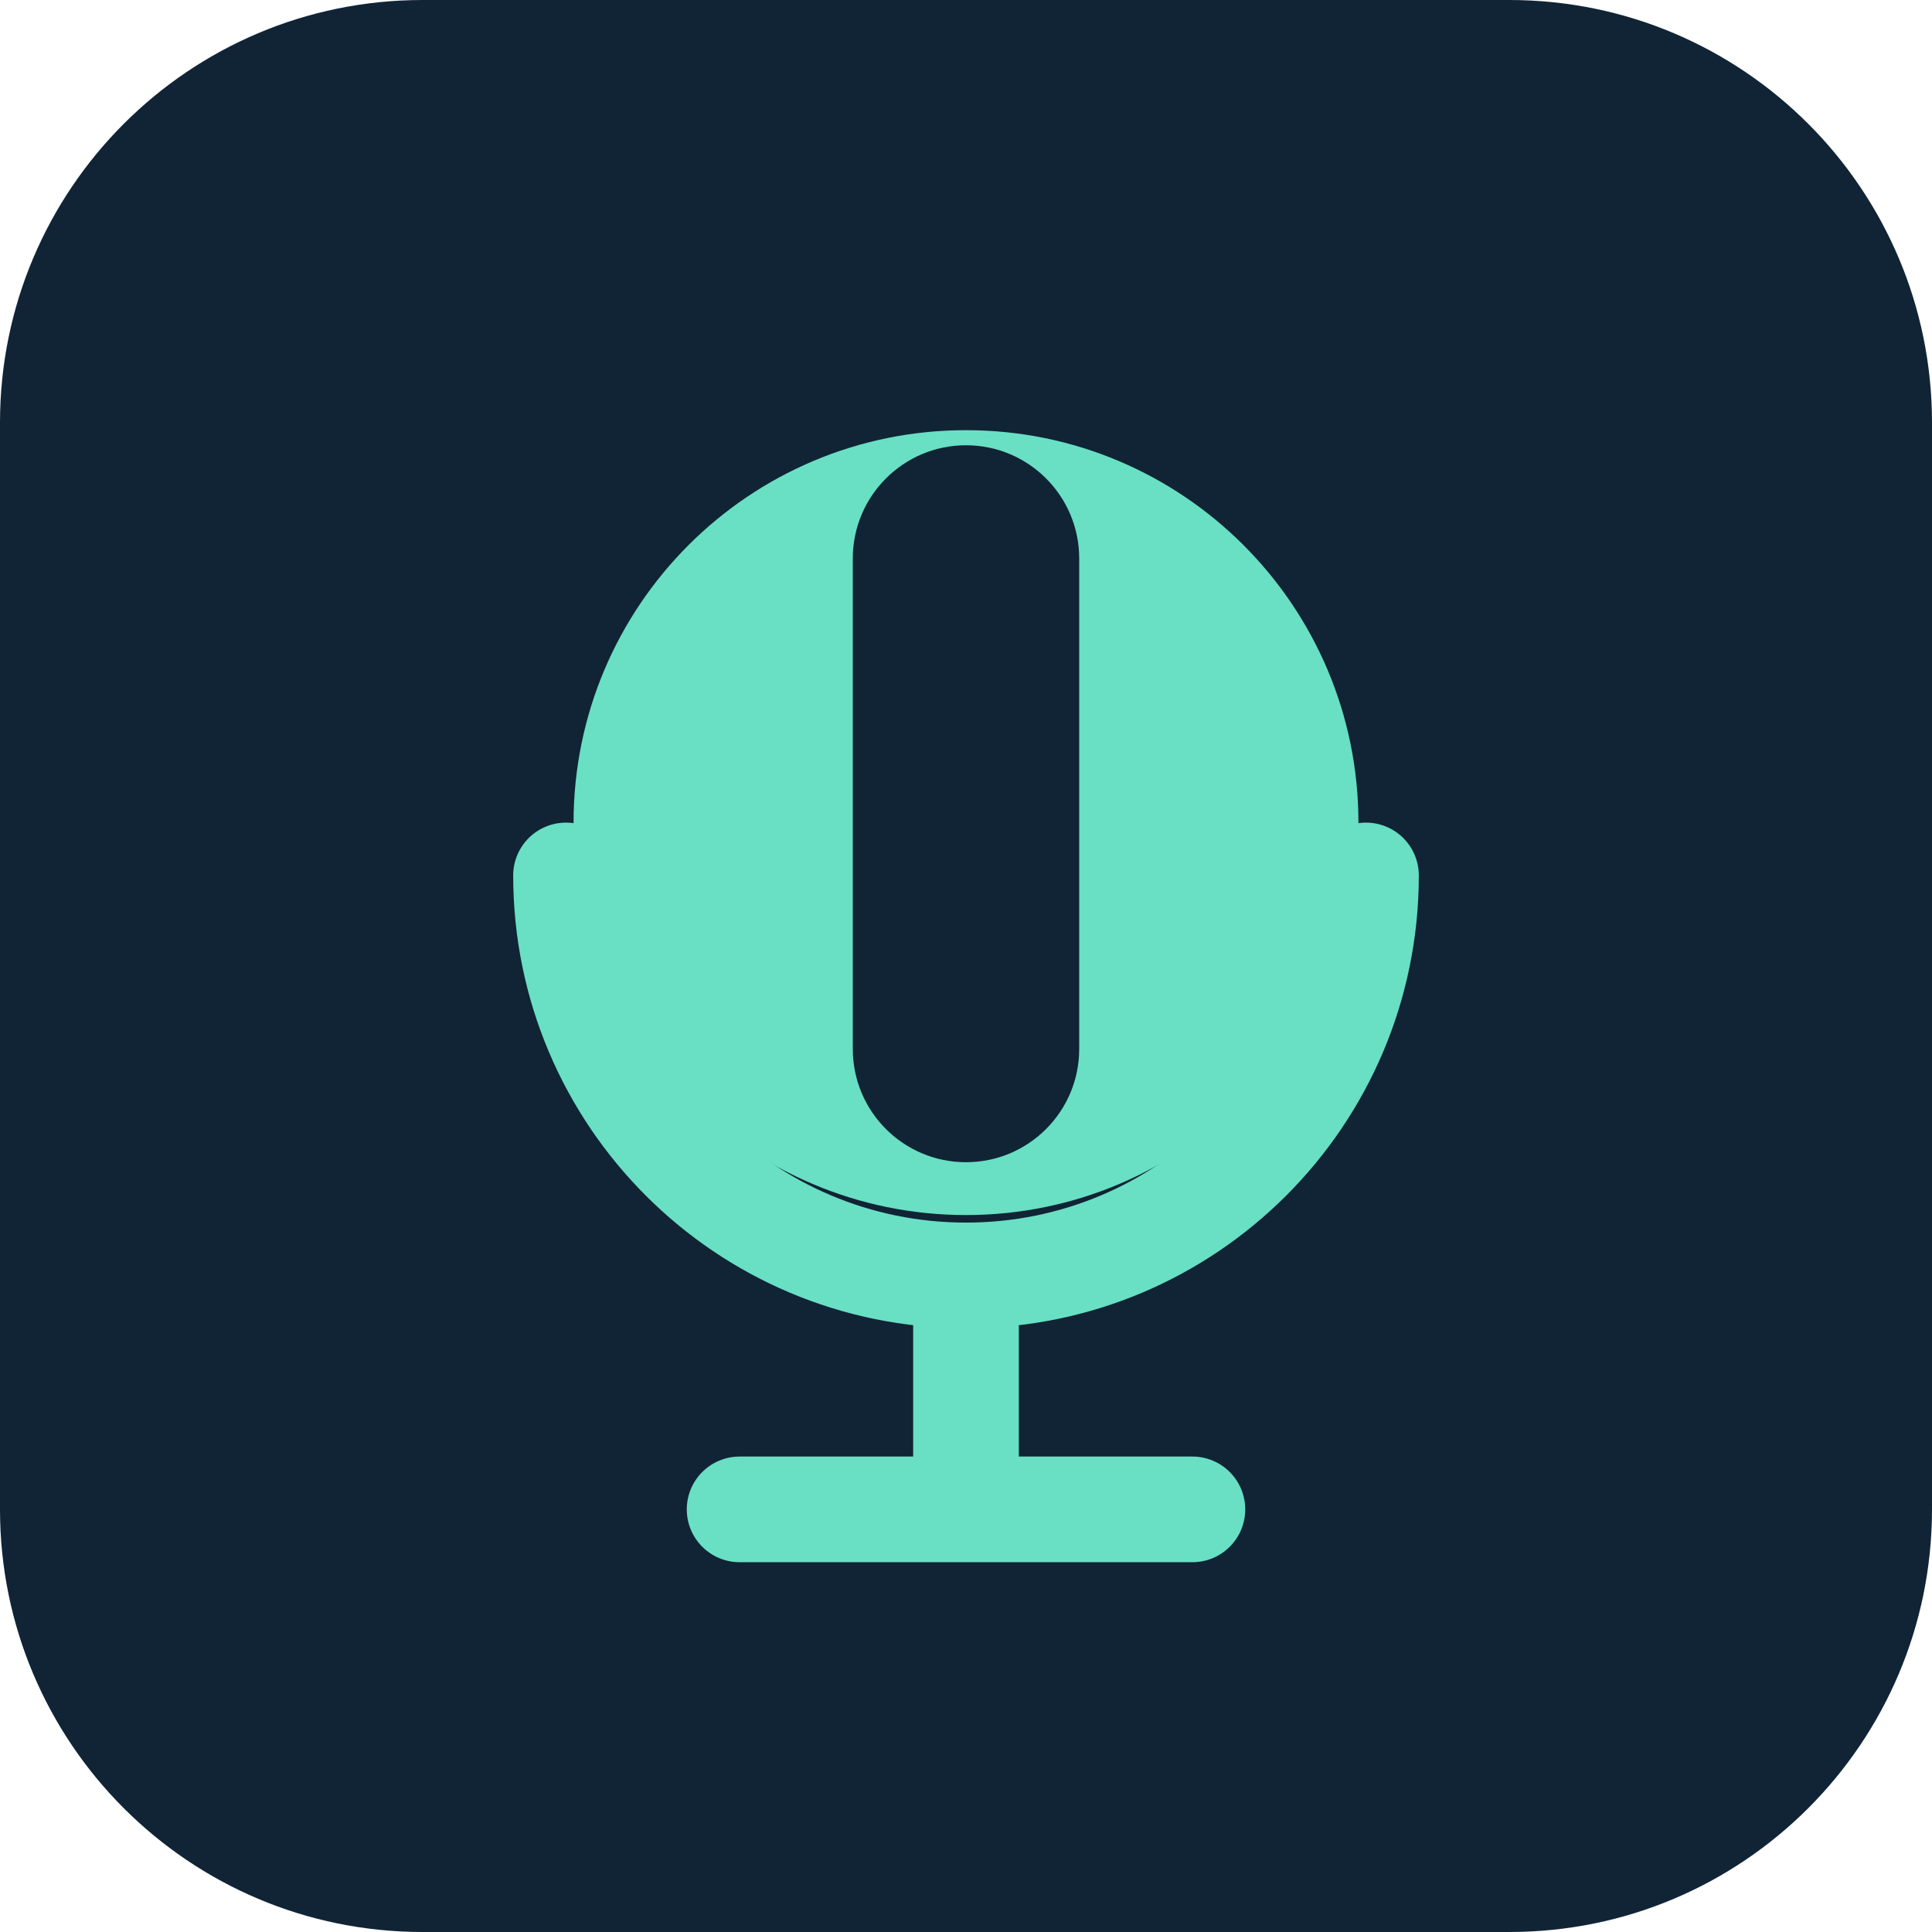
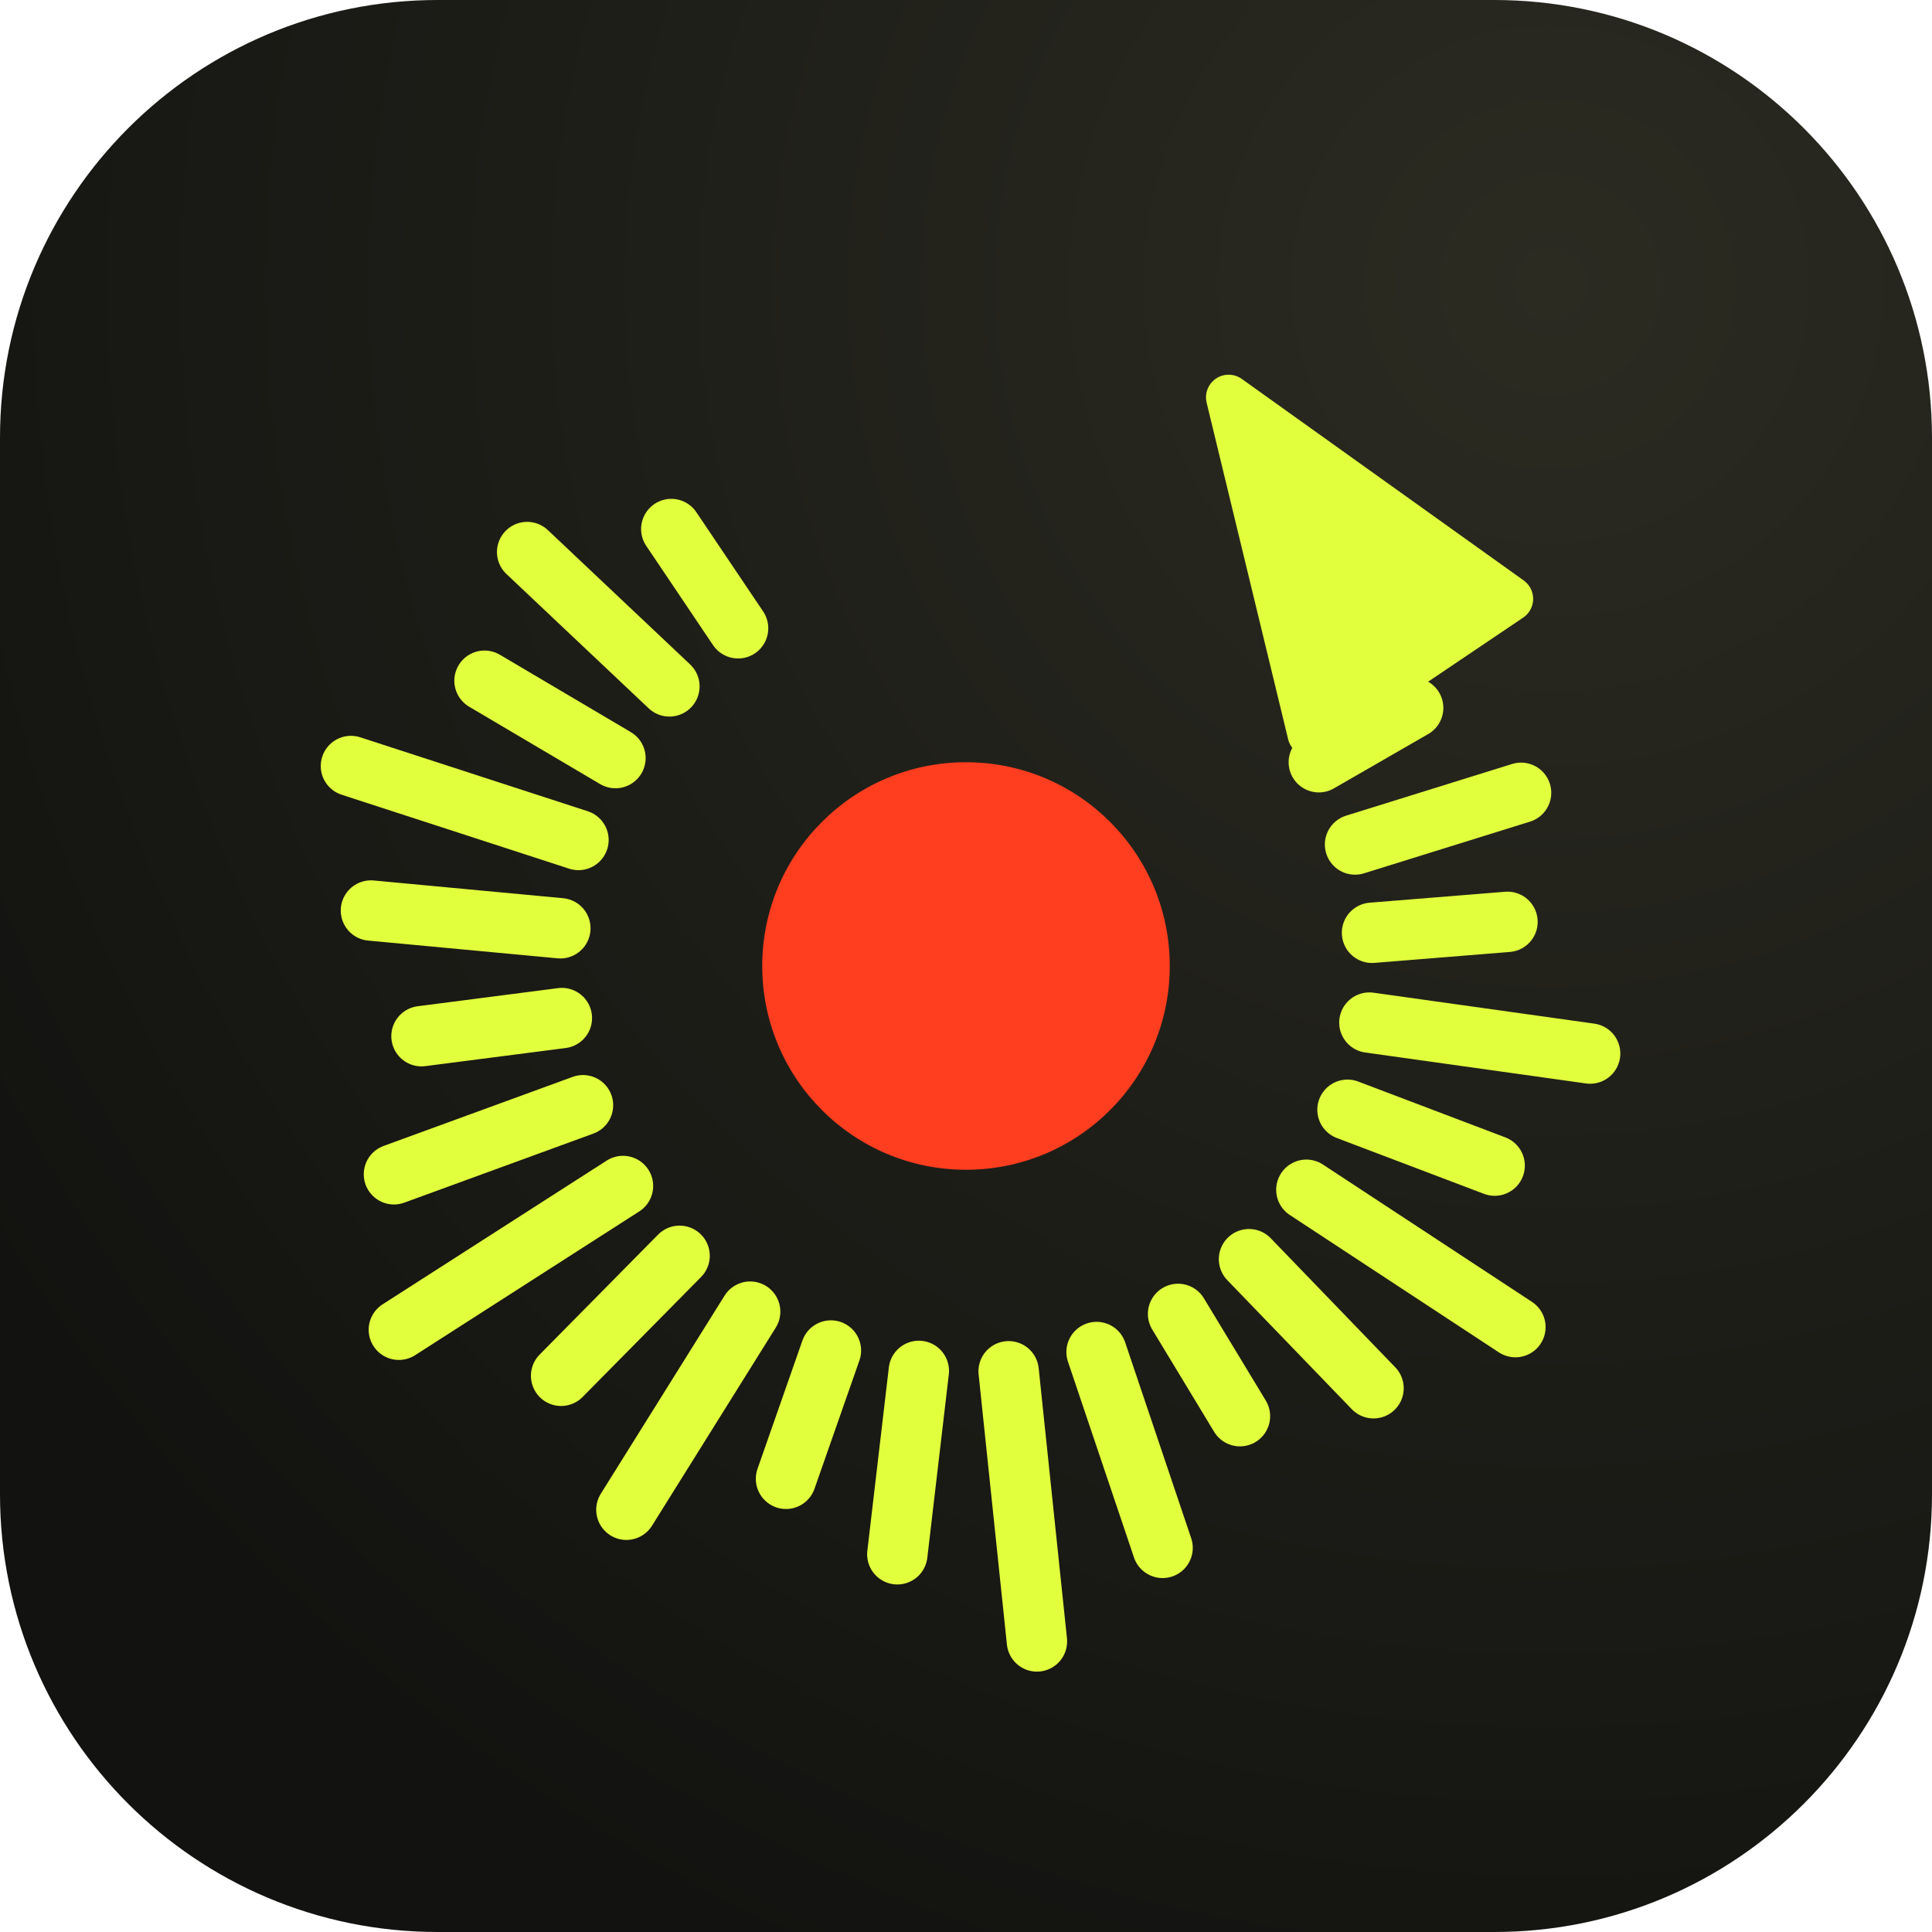
<svg xmlns="http://www.w3.org/2000/svg" viewBox="0 0 512 512">
-   <rect width="512" height="512" rx="112" fill="#102436" />
-   <circle cx="256" cy="218" r="104" fill="#69e0c3" />
-   <rect x="226" y="118" width="60" height="190" rx="30" fill="#102436" />
-   <path d="M150 232a106 106 0 0 0 212 0M256 338v62M196 400h120" fill="none" stroke="#69e0c3" stroke-width="28" stroke-linecap="round" />
+   <defs>
+     <radialGradient id="g" cx="80%" cy="15%" r="95%">
+       <stop offset="0" stop-color="#2b2b22" />
+       <stop offset="1" stop-color="#121210" />
+     </radialGradient>
+   </defs>
+   <rect width="512" height="512" rx="116" fill="url(#g)" />
+   <g stroke="#e2ff3d" stroke-width="16" stroke-linecap="round">
+     <line x1="349.5" y1="202.0" x2="374.5" y2="187.6" />
+     <line x1="359.1" y1="223.8" x2="403.1" y2="210.1" />
+     <line x1="363.6" y1="247.2" x2="399.5" y2="244.3" />
+     <line x1="362.9" y1="271.0" x2="421.4" y2="279.2" />
+     <line x1="357.1" y1="294.1" x2="396.1" y2="308.9" />
+     <line x1="346.2" y1="315.3" x2="401.6" y2="351.7" />
+     <line x1="331.0" y1="333.7" x2="364.0" y2="367.9" />
+     <line x1="312.2" y1="348.2" x2="328.6" y2="375.3" />
+     <line x1="290.6" y1="358.3" x2="308.1" y2="410.2" />
+     <line x1="267.3" y1="363.4" x2="274.8" y2="435.0" />
+     <line x1="243.5" y1="363.3" x2="237.8" y2="411.9" />
+     <line x1="220.2" y1="357.9" x2="208.3" y2="391.9" />
+     <line x1="198.8" y1="347.6" x2="166.0" y2="400.1" />
+     <line x1="180.1" y1="332.8" x2="148.7" y2="364.6" />
+     <line x1="165.1" y1="314.3" x2="105.7" y2="352.4" />
+     <line x1="154.5" y1="292.9" x2="104.4" y2="311.2" />
+     <line x1="148.9" y1="269.8" x2="111.7" y2="274.6" />
+     <line x1="148.5" y1="246.0" x2="98.3" y2="241.3" />
+     <line x1="153.3" y1="222.6" x2="93.0" y2="203.0" />
+     <line x1="163.1" y1="200.9" x2="128.4" y2="180.4" />
+     <line x1="177.4" y1="181.9" x2="139.7" y2="146.3" />
+     <line x1="195.6" y1="166.5" x2="177.9" y2="140.2" />
+   </g>
+   <path d="M400.3 158.7 L325.6 105.3 L347.2 194.5 Z" fill="#e2ff3d" stroke="#e2ff3d" stroke-width="12" stroke-linejoin="round" />
+   <circle cx="256" cy="256" r="54" fill="#ff3d1f" />
</svg>
